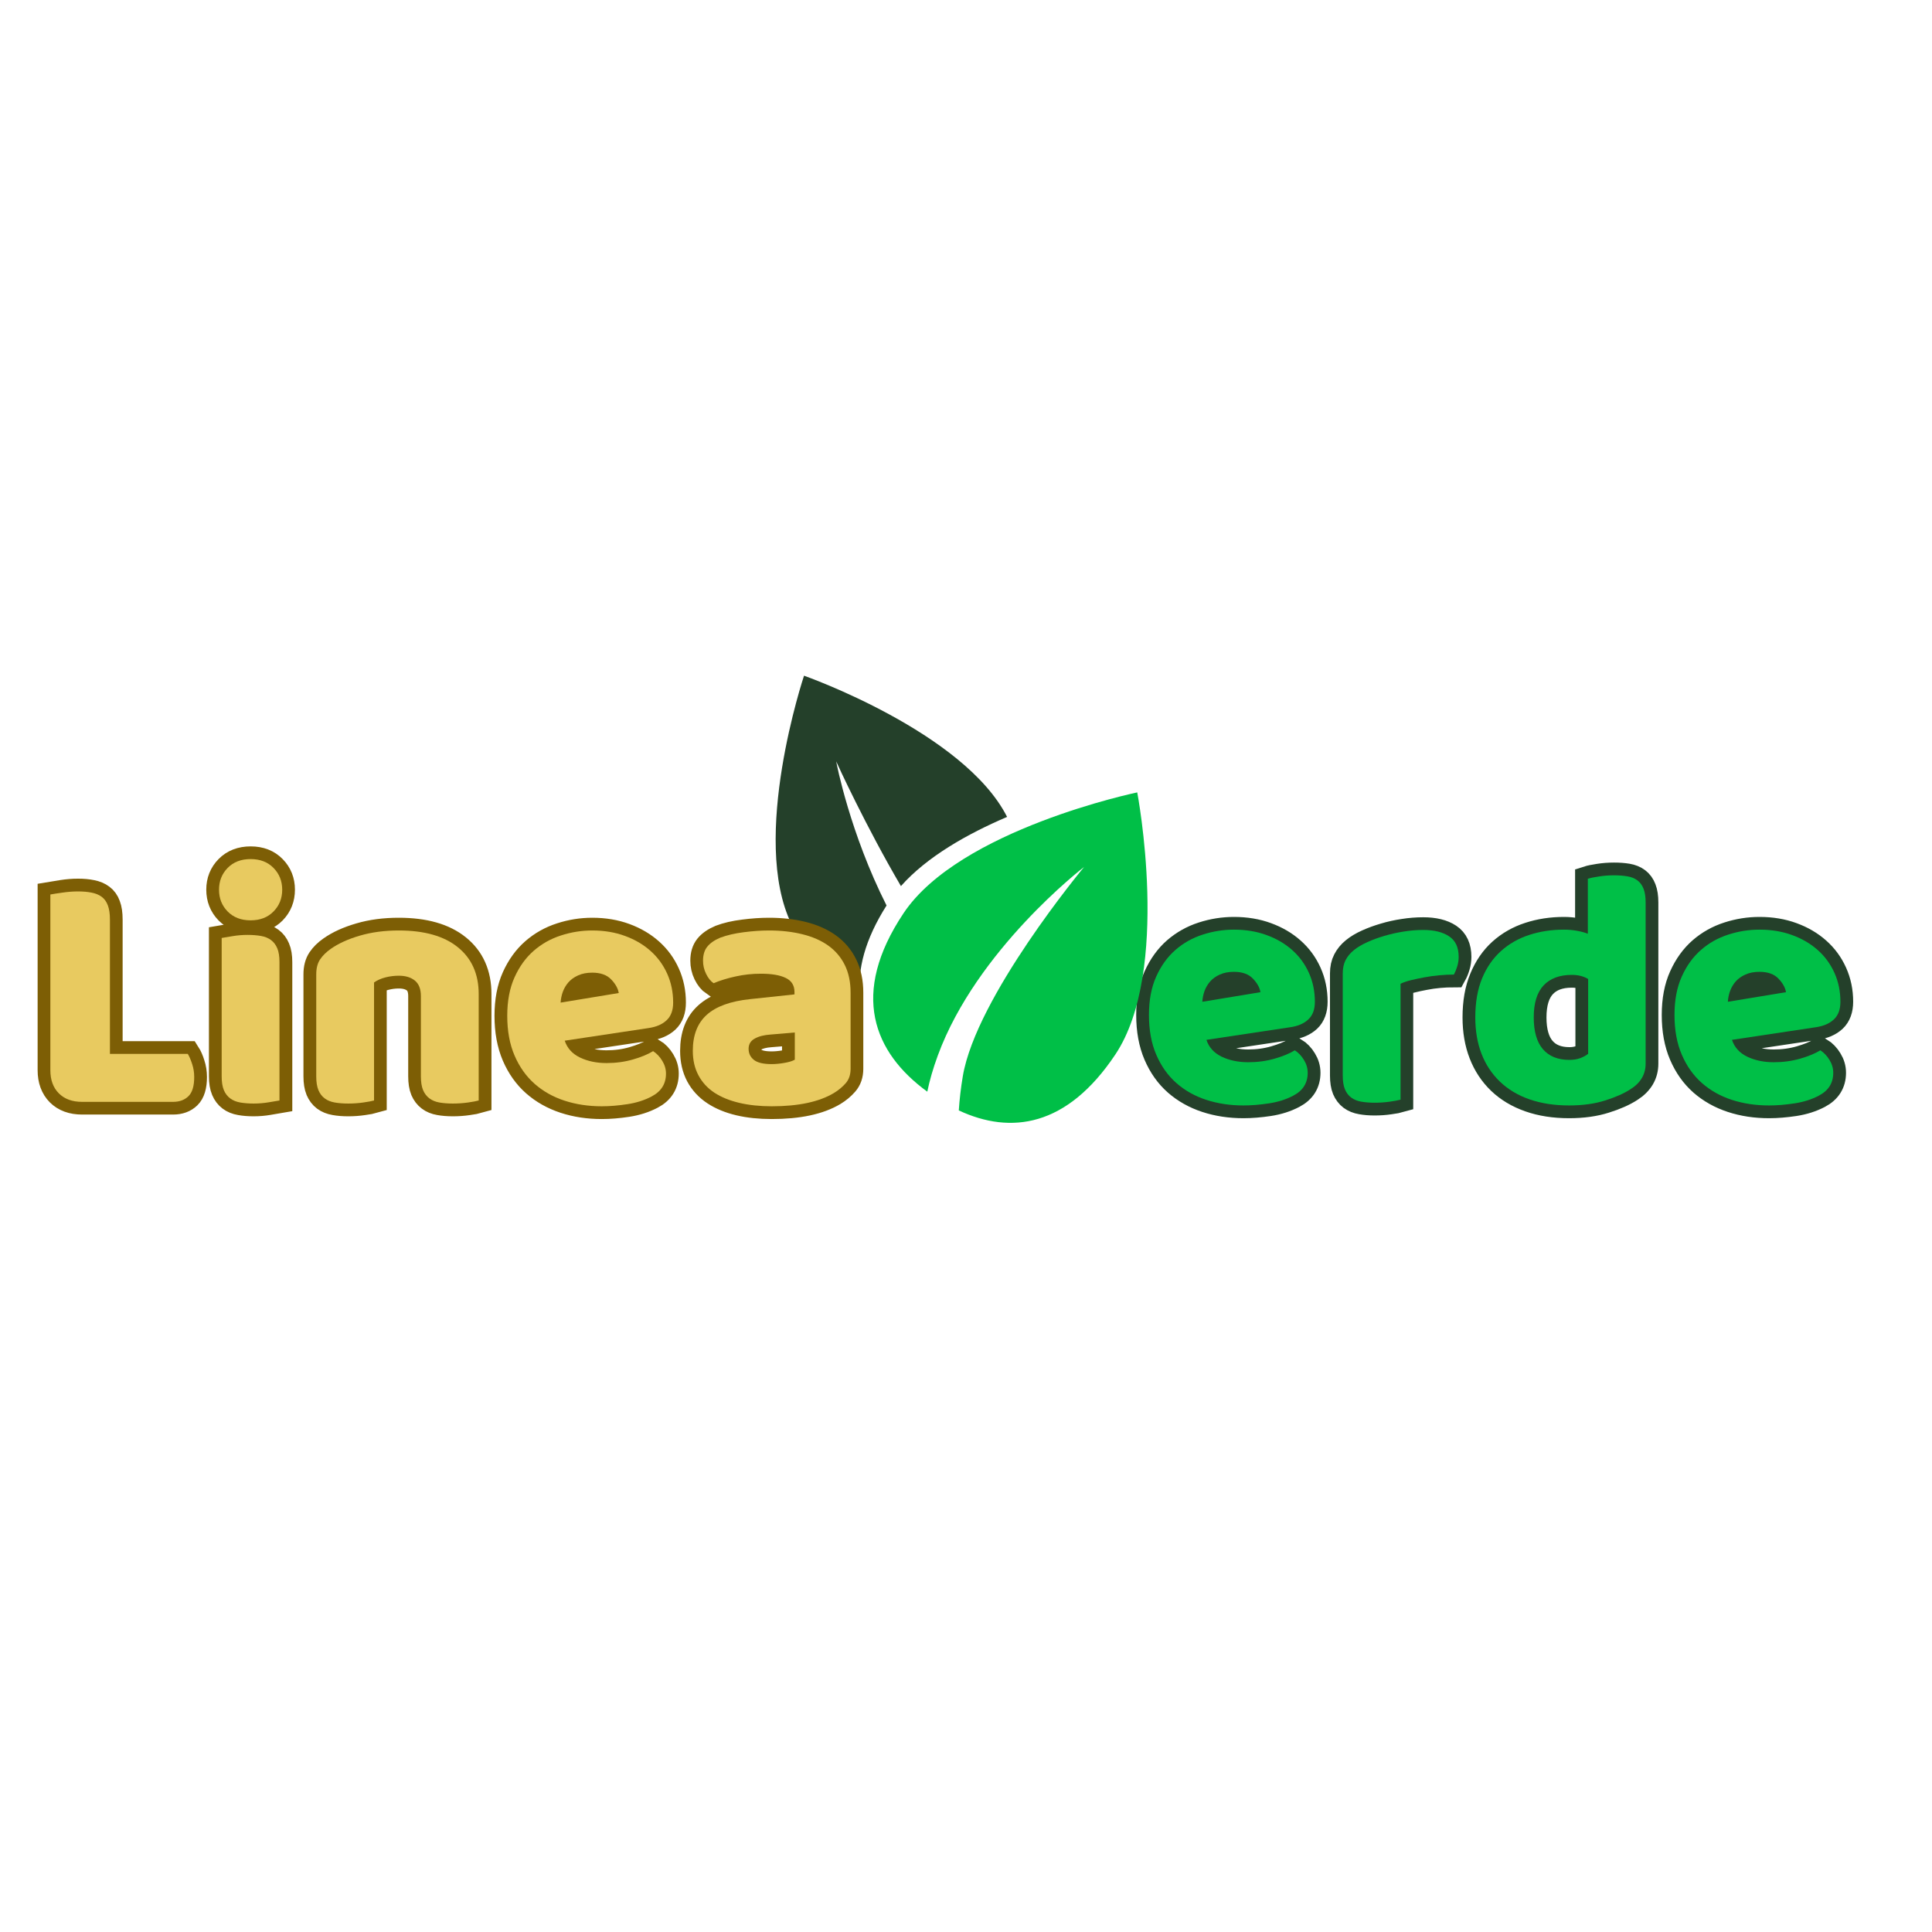
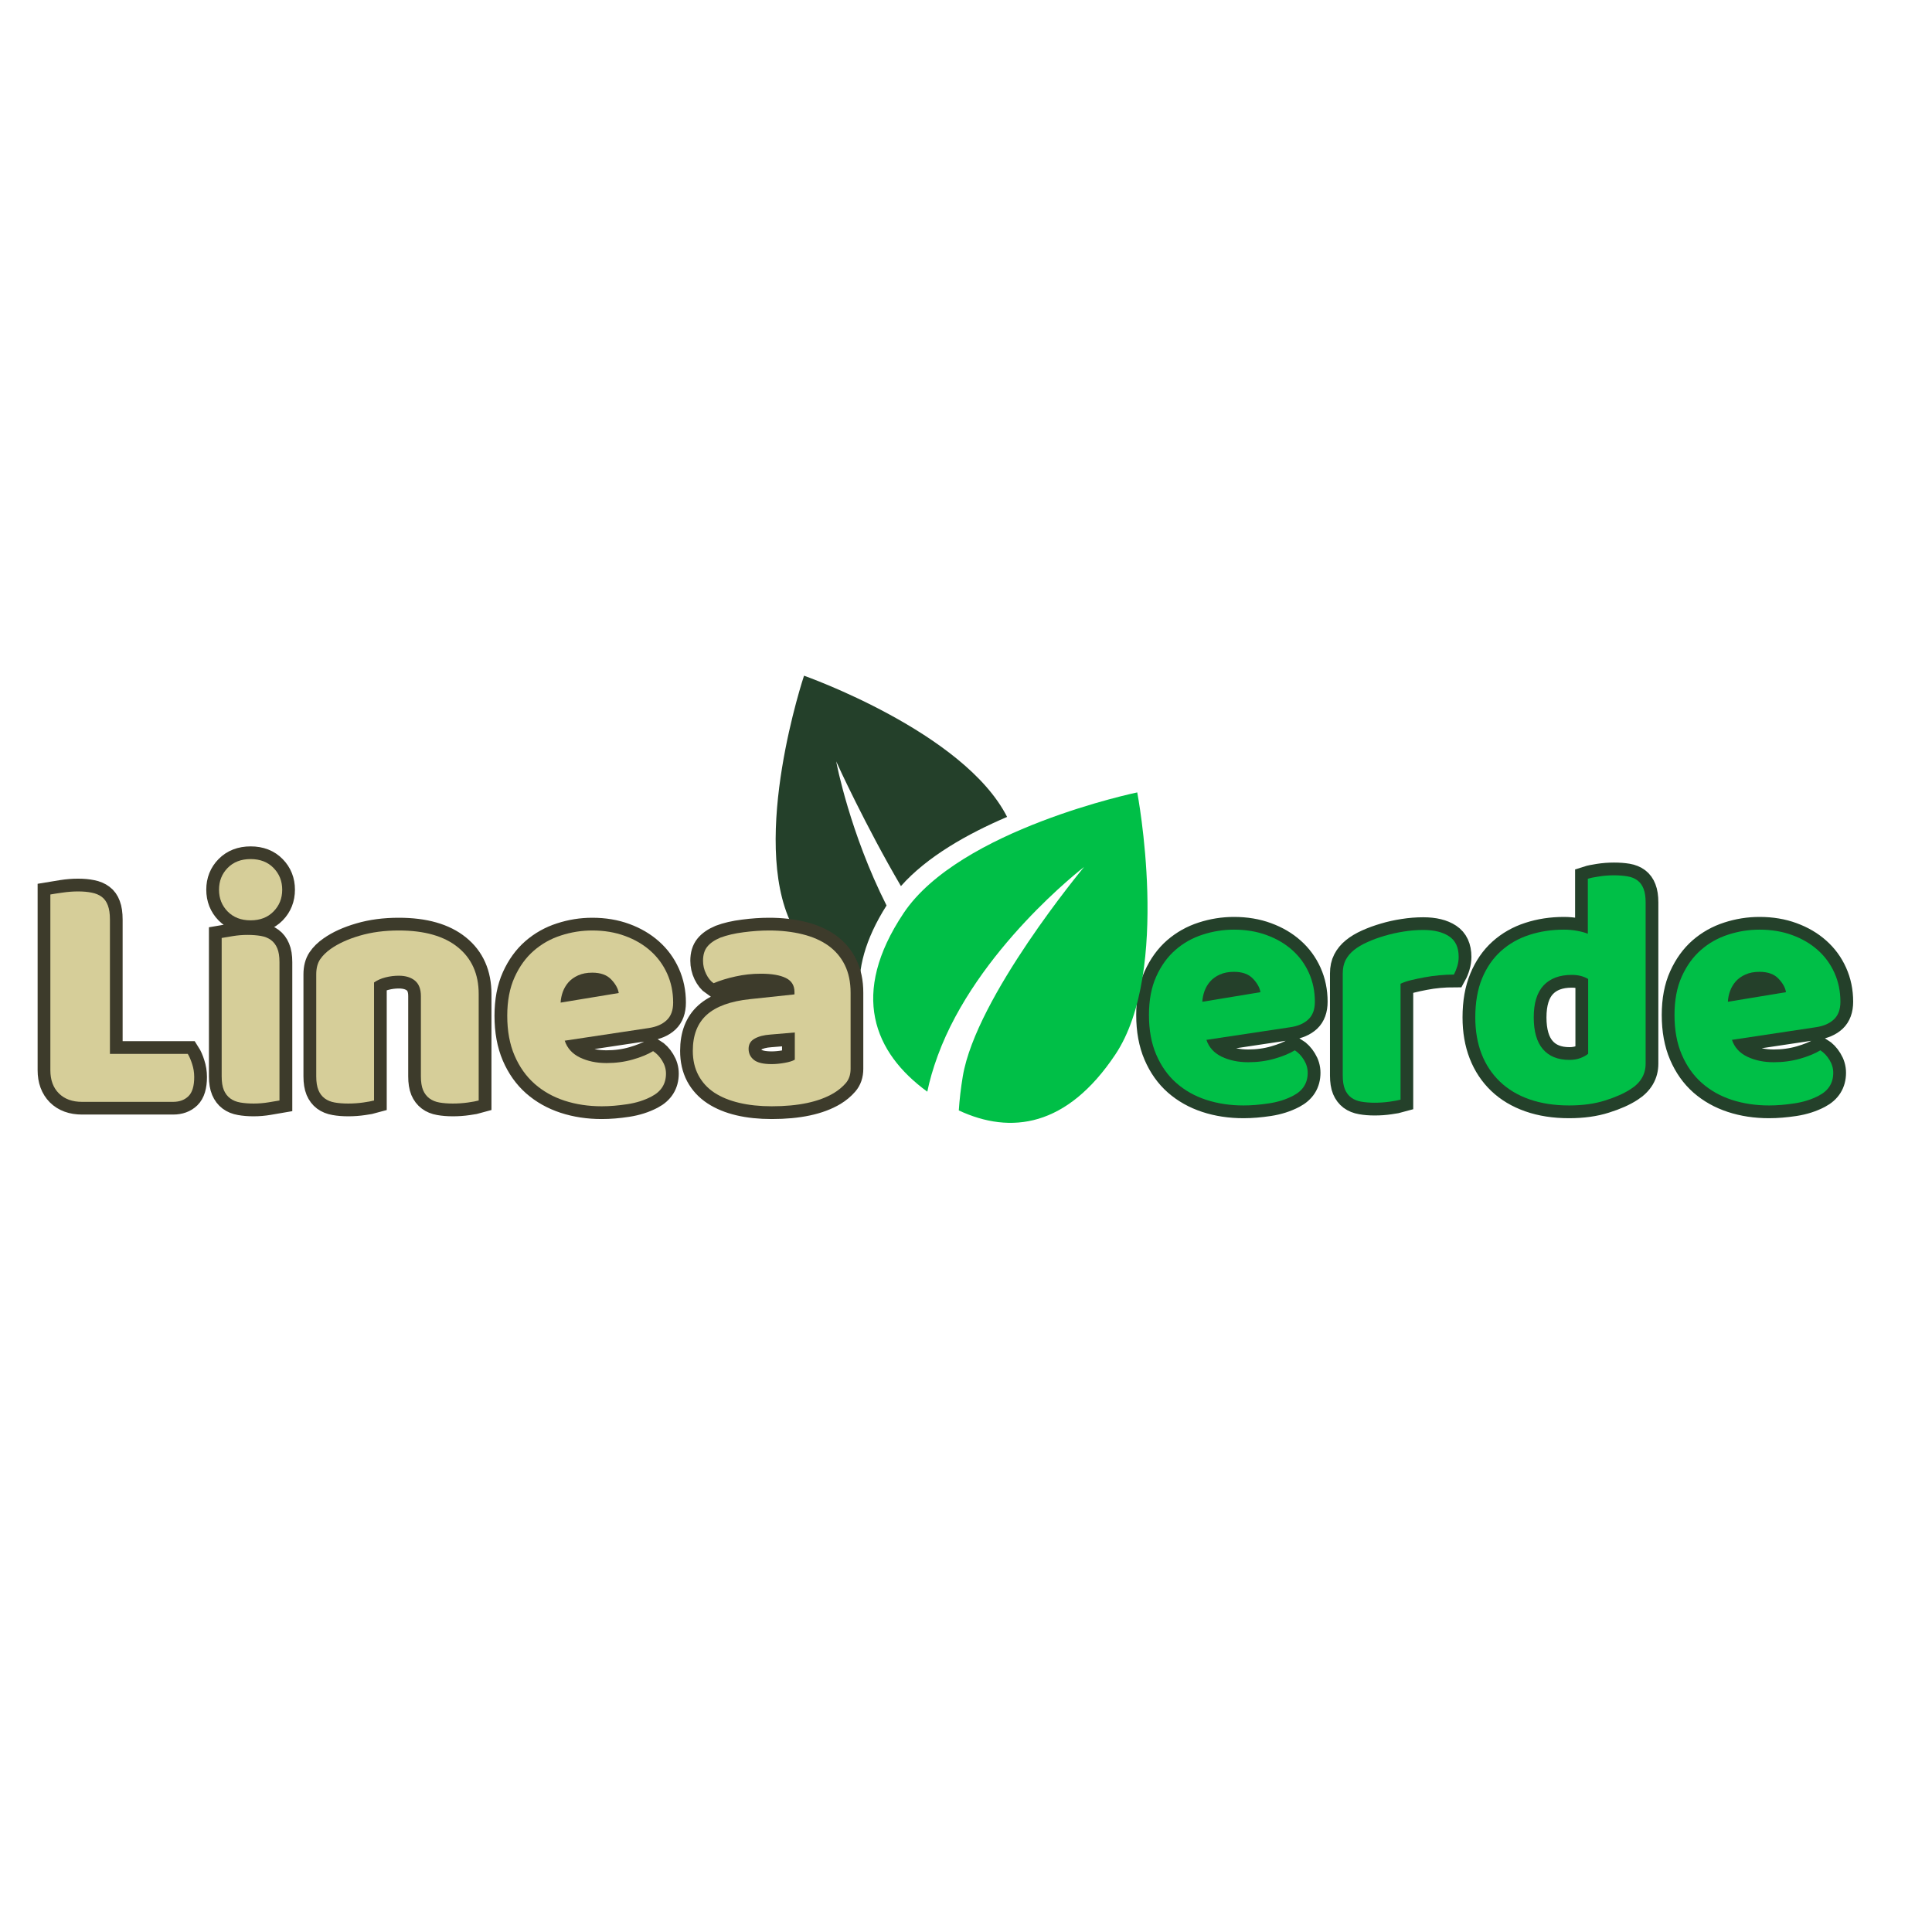
<svg xmlns="http://www.w3.org/2000/svg" width="500" zoomAndPan="magnify" viewBox="0 0 375 375" height="500" preserveAspectRatio="xMidYMid meet" version="1.0">
  <defs>
    <g />
-     <clipPath id="1310d2cac7">
+     <clipPath id="33ef4ade08">
      <path d="M 169 153 L 223 153 L 223 218 L 169 218 Z M 169 153 " clip-rule="nonzero" />
    </clipPath>
-     <clipPath id="ed990f4f89">
+     <clipPath id="1f21ad7246">
      <path d="M 146.711 130.762 L 229.148 133.914 L 225.797 221.602 L 143.359 218.449 Z M 146.711 130.762 " clip-rule="nonzero" />
    </clipPath>
-     <clipPath id="f8a82be254">
+     <clipPath id="3ab46bc666">
      <path d="M 146.711 130.762 L 229.148 133.914 L 225.797 221.602 L 143.359 218.449 Z M 146.711 130.762 " clip-rule="nonzero" />
    </clipPath>
-     <clipPath id="ba211ef66e">
+     <clipPath id="03fd27ab38">
      <path d="M 150 131 L 196 131 L 196 194 L 150 194 Z M 150 131 " clip-rule="nonzero" />
    </clipPath>
-     <clipPath id="d02a457dd9">
+     <clipPath id="0b5076c610">
      <path d="M 146.711 130.762 L 229.148 133.914 L 225.797 221.602 L 143.359 218.449 Z M 146.711 130.762 " clip-rule="nonzero" />
    </clipPath>
-     <clipPath id="30a396c20f">
+     <clipPath id="dccc2a836c">
      <path d="M 146.711 130.762 L 229.148 133.914 L 225.797 221.602 L 143.359 218.449 Z M 146.711 130.762 " clip-rule="nonzero" />
    </clipPath>
  </defs>
  <path stroke-linecap="butt" transform="matrix(1.237278, 0, 0, 1.237278, 215.4743, 149.1673)" fill="none" stroke-linejoin="miter" d="M 20.921 52.86 C 18.821 52.86 16.87 52.564 15.074 51.973 C 13.278 51.383 11.712 50.502 10.376 49.331 C 9.047 48.159 8.002 46.685 7.238 44.904 C 6.474 43.124 6.092 41.046 6.092 38.669 C 6.092 36.323 6.474 34.309 7.238 32.626 C 8.002 30.934 9.003 29.545 10.244 28.459 C 11.494 27.376 12.918 26.577 14.515 26.063 C 16.113 25.545 17.748 25.283 19.424 25.283 C 21.306 25.283 23.02 25.57 24.567 26.142 C 26.111 26.707 27.444 27.487 28.564 28.487 C 29.682 29.476 30.557 30.666 31.182 32.055 C 31.807 33.441 32.119 34.953 32.119 36.585 C 32.119 37.801 31.778 38.729 31.103 39.37 C 30.424 40.005 29.483 40.409 28.277 40.582 L 15.102 42.562 C 15.491 43.733 16.289 44.614 17.495 45.204 C 18.711 45.785 20.1 46.076 21.663 46.076 C 23.121 46.076 24.498 45.889 25.789 45.517 C 27.093 45.144 28.151 44.709 28.968 44.213 C 29.54 44.57 30.023 45.069 30.411 45.713 C 30.803 46.344 30.999 47.017 30.999 47.73 C 30.999 49.334 30.253 50.527 28.76 51.31 C 27.62 51.91 26.342 52.317 24.918 52.535 C 23.494 52.75 22.162 52.86 20.921 52.86 Z M 19.424 31.897 C 18.572 31.897 17.836 32.039 17.211 32.326 C 16.586 32.604 16.078 32.97 15.686 33.422 C 15.295 33.864 15.001 34.363 14.802 34.918 C 14.61 35.465 14.496 36.02 14.461 36.585 L 23.576 35.102 C 23.472 34.388 23.084 33.678 22.405 32.964 C 21.735 32.254 20.744 31.897 19.424 31.897 Z M 45.55 51.948 C 45.193 52.052 44.634 52.156 43.87 52.261 C 43.106 52.374 42.317 52.431 41.499 52.431 C 40.719 52.431 40.015 52.374 39.39 52.261 C 38.775 52.156 38.25 51.945 37.815 51.623 C 37.392 51.301 37.06 50.868 36.827 50.319 C 36.599 49.766 36.489 49.043 36.489 48.159 L 36.489 32.156 C 36.489 31.341 36.64 30.644 36.943 30.063 C 37.246 29.472 37.682 28.945 38.244 28.487 C 38.819 28.017 39.523 27.597 40.356 27.224 C 41.187 26.849 42.083 26.524 43.037 26.246 C 44 25.958 44.997 25.737 46.033 25.583 C 47.065 25.419 48.098 25.337 49.13 25.337 C 50.832 25.337 52.183 25.665 53.181 26.325 C 54.178 26.985 54.677 28.061 54.677 29.554 C 54.677 30.047 54.604 30.539 54.456 31.026 C 54.317 31.502 54.137 31.935 53.922 32.326 C 53.174 32.326 52.41 32.361 51.63 32.431 C 50.847 32.5 50.087 32.607 49.338 32.756 C 48.593 32.895 47.889 33.046 47.229 33.214 C 46.579 33.368 46.017 33.551 45.55 33.76 Z M 57.285 39.045 C 57.285 36.693 57.642 34.656 58.355 32.939 C 59.065 31.212 60.05 29.779 61.31 28.642 C 62.576 27.505 64.051 26.663 65.736 26.116 C 67.429 25.561 69.25 25.283 71.205 25.283 C 71.915 25.283 72.609 25.349 73.288 25.479 C 73.964 25.599 74.516 25.747 74.943 25.921 L 74.943 17.289 C 75.296 17.175 75.864 17.059 76.647 16.939 C 77.427 16.815 78.226 16.755 79.044 16.755 C 79.824 16.755 80.528 16.806 81.153 16.91 C 81.778 17.014 82.302 17.229 82.728 17.548 C 83.151 17.87 83.47 18.309 83.678 18.864 C 83.893 19.411 84.004 20.127 84.004 21.011 L 84.004 46.297 C 84.004 47.964 83.221 49.296 81.661 50.294 C 80.625 50.972 79.29 51.566 77.648 52.077 C 76.016 52.598 74.134 52.86 71.997 52.86 C 69.689 52.86 67.618 52.538 65.787 51.894 C 63.956 51.253 62.412 50.328 61.152 49.122 C 59.896 47.916 58.936 46.467 58.276 44.775 C 57.616 43.083 57.285 41.173 57.285 39.045 Z M 72.43 32.38 C 70.51 32.38 69.036 32.929 68 34.031 C 66.968 35.136 66.453 36.806 66.453 39.045 C 66.453 41.248 66.933 42.912 67.896 44.033 C 68.862 45.151 70.251 45.713 72.063 45.713 C 72.698 45.713 73.269 45.615 73.781 45.425 C 74.302 45.226 74.706 44.999 74.993 44.747 L 74.993 33.018 C 74.283 32.592 73.427 32.38 72.43 32.38 Z M 103.366 52.86 C 101.267 52.86 99.316 52.564 97.519 51.973 C 95.723 51.383 94.157 50.502 92.818 49.331 C 91.492 48.159 90.447 46.685 89.683 44.904 C 88.919 43.124 88.537 41.046 88.537 38.669 C 88.537 36.323 88.919 34.309 89.683 32.626 C 90.447 30.934 91.448 29.545 92.689 28.459 C 93.939 27.376 95.363 26.577 96.96 26.063 C 98.558 25.545 100.193 25.283 101.87 25.283 C 103.751 25.283 105.466 25.57 107.013 26.142 C 108.557 26.707 109.889 27.487 111.01 28.487 C 112.127 29.476 113.002 30.666 113.627 32.055 C 114.252 33.441 114.565 34.953 114.565 36.585 C 114.565 37.801 114.224 38.729 113.548 39.37 C 112.869 40.005 111.928 40.409 110.722 40.582 L 97.545 42.562 C 97.936 43.733 98.735 44.614 99.941 45.204 C 101.156 45.785 102.545 46.076 104.108 46.076 C 105.567 46.076 106.943 45.889 108.235 45.517 C 109.538 45.144 110.596 44.709 111.414 44.213 C 111.985 44.57 112.468 45.069 112.857 45.713 C 113.248 46.344 113.444 47.017 113.444 47.73 C 113.444 49.334 112.696 50.527 111.205 51.31 C 110.066 51.91 108.787 52.317 107.363 52.535 C 105.939 52.75 104.607 52.86 103.366 52.86 Z M 101.87 31.897 C 101.017 31.897 100.282 32.039 99.657 32.326 C 99.032 32.604 98.523 32.97 98.132 33.422 C 97.74 33.864 97.447 34.363 97.248 34.918 C 97.055 35.465 96.941 36.02 96.907 36.585 L 106.021 35.102 C 105.917 34.388 105.529 33.678 104.85 32.964 C 104.181 32.254 103.189 31.897 101.87 31.897 Z M 101.87 31.897 " stroke="#24402a" stroke-width="4" stroke-opacity="1" stroke-miterlimit="4" />
  <g fill="#00bf47" fill-opacity="1">
    <g transform="translate(220.9648, 213.5058)">
      <g>
        <path d="M 20.391 1.062 C 17.797 1.062 15.383 0.695 13.156 -0.031 C 10.938 -0.758 9.004 -1.848 7.359 -3.297 C 5.711 -4.754 4.414 -6.582 3.469 -8.781 C 2.52 -10.977 2.047 -13.551 2.047 -16.5 C 2.047 -19.395 2.52 -21.891 3.469 -23.984 C 4.414 -26.078 5.656 -27.789 7.188 -29.125 C 8.727 -30.469 10.488 -31.457 12.469 -32.094 C 14.445 -32.738 16.473 -33.062 18.547 -33.062 C 20.867 -33.062 22.988 -32.707 24.906 -32 C 26.82 -31.301 28.473 -30.332 29.859 -29.094 C 31.242 -27.863 32.32 -26.391 33.094 -24.672 C 33.863 -22.961 34.25 -21.094 34.25 -19.062 C 34.25 -17.57 33.828 -16.43 32.984 -15.641 C 32.148 -14.848 30.988 -14.344 29.5 -14.125 L 13.203 -11.672 C 13.68 -10.223 14.664 -9.133 16.156 -8.406 C 17.656 -7.688 19.375 -7.328 21.312 -7.328 C 23.113 -7.328 24.816 -7.555 26.422 -8.016 C 28.023 -8.473 29.336 -9.016 30.359 -9.641 C 31.055 -9.191 31.645 -8.57 32.125 -7.781 C 32.613 -6.988 32.859 -6.156 32.859 -5.281 C 32.859 -3.301 31.938 -1.828 30.094 -0.859 C 28.688 -0.109 27.102 0.395 25.344 0.656 C 23.582 0.926 21.93 1.062 20.391 1.062 Z M 18.547 -24.875 C 17.484 -24.875 16.566 -24.695 15.797 -24.344 C 15.035 -24 14.41 -23.551 13.922 -23 C 13.441 -22.445 13.078 -21.828 12.828 -21.141 C 12.586 -20.461 12.445 -19.77 12.406 -19.062 L 23.688 -20.922 C 23.551 -21.797 23.066 -22.672 22.234 -23.547 C 21.398 -24.43 20.172 -24.875 18.547 -24.875 Z M 18.547 -24.875 " />
      </g>
    </g>
  </g>
  <g fill="#00bf47" fill-opacity="1">
    <g transform="translate(257.1887, 213.5058)">
      <g>
        <path d="M 14.656 -0.062 C 14.207 0.062 13.508 0.191 12.562 0.328 C 11.625 0.461 10.648 0.531 9.641 0.531 C 8.672 0.531 7.801 0.461 7.031 0.328 C 6.258 0.191 5.609 -0.07 5.078 -0.469 C 4.547 -0.863 4.141 -1.398 3.859 -2.078 C 3.578 -2.754 3.438 -3.645 3.438 -4.75 L 3.438 -24.547 C 3.438 -25.555 3.617 -26.422 3.984 -27.141 C 4.359 -27.867 4.898 -28.52 5.609 -29.094 C 6.316 -29.664 7.188 -30.18 8.219 -30.641 C 9.25 -31.109 10.359 -31.516 11.547 -31.859 C 12.734 -32.211 13.961 -32.488 15.234 -32.688 C 16.516 -32.895 17.789 -33 19.062 -33 C 21.176 -33 22.848 -32.586 24.078 -31.766 C 25.316 -30.953 25.938 -29.625 25.938 -27.781 C 25.938 -27.164 25.848 -26.562 25.672 -25.969 C 25.492 -25.375 25.273 -24.832 25.016 -24.344 C 24.086 -24.344 23.141 -24.297 22.172 -24.203 C 21.203 -24.117 20.254 -23.988 19.328 -23.812 C 18.41 -23.645 17.539 -23.461 16.719 -23.266 C 15.906 -23.066 15.219 -22.832 14.656 -22.562 Z M 14.656 -0.062 " />
      </g>
    </g>
  </g>
  <g fill="#00bf47" fill-opacity="1">
    <g transform="translate(284.3071, 213.5058)">
      <g>
        <path d="M 2.047 -16.031 C 2.047 -18.938 2.484 -21.457 3.359 -23.594 C 4.242 -25.727 5.469 -27.5 7.031 -28.906 C 8.594 -30.312 10.414 -31.352 12.5 -32.031 C 14.594 -32.719 16.848 -33.062 19.266 -33.062 C 20.148 -33.062 21.008 -32.984 21.844 -32.828 C 22.676 -32.672 23.359 -32.484 23.891 -32.266 L 23.891 -42.953 C 24.328 -43.086 25.031 -43.227 26 -43.375 C 26.969 -43.531 27.957 -43.609 28.969 -43.609 C 29.938 -43.609 30.805 -43.539 31.578 -43.406 C 32.348 -43.281 32.992 -43.02 33.516 -42.625 C 34.047 -42.227 34.441 -41.688 34.703 -41 C 34.973 -40.32 35.109 -39.438 35.109 -38.344 L 35.109 -7.062 C 35.109 -4.988 34.141 -3.336 32.203 -2.109 C 30.922 -1.273 29.27 -0.539 27.25 0.094 C 25.227 0.738 22.895 1.062 20.25 1.062 C 17.395 1.062 14.832 0.664 12.562 -0.125 C 10.301 -0.914 8.391 -2.062 6.828 -3.562 C 5.266 -5.062 4.078 -6.852 3.266 -8.938 C 2.453 -11.031 2.047 -13.395 2.047 -16.031 Z M 20.781 -24.281 C 18.406 -24.281 16.578 -23.598 15.297 -22.234 C 14.023 -20.867 13.391 -18.801 13.391 -16.031 C 13.391 -13.301 13.984 -11.242 15.172 -9.859 C 16.359 -8.473 18.078 -7.781 20.328 -7.781 C 21.117 -7.781 21.832 -7.898 22.469 -8.141 C 23.102 -8.391 23.598 -8.664 23.953 -8.969 L 23.953 -23.484 C 23.066 -24.016 22.008 -24.281 20.781 -24.281 Z M 20.781 -24.281 " />
      </g>
    </g>
  </g>
  <g fill="#00bf47" fill-opacity="1">
    <g transform="translate(322.9724, 213.5058)">
      <g>
        <path d="M 20.391 1.062 C 17.797 1.062 15.383 0.695 13.156 -0.031 C 10.938 -0.758 9.004 -1.848 7.359 -3.297 C 5.711 -4.754 4.414 -6.582 3.469 -8.781 C 2.52 -10.977 2.047 -13.551 2.047 -16.5 C 2.047 -19.395 2.52 -21.891 3.469 -23.984 C 4.414 -26.078 5.656 -27.789 7.188 -29.125 C 8.727 -30.469 10.488 -31.457 12.469 -32.094 C 14.445 -32.738 16.473 -33.062 18.547 -33.062 C 20.867 -33.062 22.988 -32.707 24.906 -32 C 26.82 -31.301 28.473 -30.332 29.859 -29.094 C 31.242 -27.863 32.32 -26.391 33.094 -24.672 C 33.863 -22.961 34.25 -21.094 34.25 -19.062 C 34.25 -17.57 33.828 -16.43 32.984 -15.641 C 32.148 -14.848 30.988 -14.344 29.5 -14.125 L 13.203 -11.672 C 13.68 -10.223 14.664 -9.133 16.156 -8.406 C 17.656 -7.688 19.375 -7.328 21.312 -7.328 C 23.113 -7.328 24.816 -7.555 26.422 -8.016 C 28.023 -8.473 29.336 -9.016 30.359 -9.641 C 31.055 -9.191 31.645 -8.57 32.125 -7.781 C 32.613 -6.988 32.859 -6.156 32.859 -5.281 C 32.859 -3.301 31.938 -1.828 30.094 -0.859 C 28.688 -0.109 27.102 0.395 25.344 0.656 C 23.582 0.926 21.93 1.062 20.391 1.062 Z M 18.547 -24.875 C 17.484 -24.875 16.566 -24.695 15.797 -24.344 C 15.035 -24 14.41 -23.551 13.922 -23 C 13.441 -22.445 13.078 -21.828 12.828 -21.141 C 12.586 -20.461 12.445 -19.77 12.406 -19.062 L 23.688 -20.922 C 23.551 -21.797 23.066 -22.672 22.234 -23.547 C 21.398 -24.43 20.172 -24.875 18.547 -24.875 Z M 18.547 -24.875 " />
      </g>
    </g>
  </g>
-   <g clip-path="url(#1310d2cac7)">
-     <g clip-path="url(#ed990f4f89)">
-       <g clip-path="url(#f8a82be254)">
+   <g clip-path="url(#33ef4ade08)">
+     <g clip-path="url(#1f21ad7246)">
+       <g clip-path="url(#3ab46bc666)">
        <path fill="#00bf47" d="M 216.48 204.688 C 207.098 218.75 196.203 220.25 186.102 215.535 C 186.238 213.461 186.488 211.227 186.883 208.879 C 189.48 193.488 210.176 168.574 210.422 168.277 C 210.176 168.469 189.574 184.336 182.035 204.855 C 181.078 207.461 180.414 209.797 179.988 211.895 C 169.57 204.305 164.938 192.895 175.379 177.254 C 186.258 160.953 220.738 153.805 220.738 153.805 C 220.738 153.805 227.363 188.387 216.48 204.688 Z M 216.48 204.688 " fill-opacity="1" fill-rule="nonzero" />
      </g>
    </g>
  </g>
-   <g clip-path="url(#ba211ef66e)">
-     <g clip-path="url(#d02a457dd9)">
-       <g clip-path="url(#30a396c20f)">
+   <g clip-path="url(#03fd27ab38)">
+     <g clip-path="url(#0b5076c610)">
+       <g clip-path="url(#dccc2a836c)">
        <path fill="#24402a" d="M 195.477 158.562 C 187.816 161.836 179.922 166.277 174.871 171.992 C 168.098 160.449 162.438 148.145 162.309 147.785 C 162.355 148.16 164.984 161.707 172.078 175.754 C 167.879 182.371 166.402 188.211 166.922 193.312 C 161.941 191.371 157.367 187.012 153.637 179.387 C 145.492 162.734 156.062 131.152 156.062 131.152 C 156.062 131.152 187.113 142.074 195.477 158.562 Z M 195.477 158.562 " fill-opacity="1" fill-rule="nonzero" />
      </g>
    </g>
  </g>
-   <path stroke-linecap="butt" transform="matrix(0.75, 0, 0, 0.75, -90.01413, 149.1673)" fill="none" stroke-linejoin="miter" d="M 141.243 86.256 C 138.722 86.256 136.722 85.527 135.248 84.069 C 133.79 82.589 133.055 80.595 133.055 78.074 L 133.055 32.6 C 133.701 32.485 134.727 32.329 136.128 32.131 C 137.545 31.912 138.899 31.808 140.191 31.808 C 141.534 31.808 142.722 31.912 143.753 32.131 C 144.784 32.329 145.649 32.694 146.352 33.225 C 147.055 33.74 147.576 34.47 147.92 35.418 C 148.279 36.345 148.456 37.579 148.456 39.11 L 148.456 73.865 L 168.607 73.865 C 169.019 74.506 169.399 75.376 169.743 76.464 C 170.102 77.537 170.279 78.662 170.279 79.834 C 170.279 82.183 169.779 83.845 168.779 84.819 C 167.79 85.777 166.472 86.256 164.826 86.256 Z M 176.701 31.355 C 176.701 29.136 177.446 27.267 178.936 25.751 C 180.441 24.22 182.425 23.454 184.889 23.454 C 187.352 23.454 189.326 24.22 190.816 25.751 C 192.305 27.267 193.05 29.136 193.05 31.355 C 193.05 33.589 192.305 35.475 190.816 37.006 C 189.326 38.522 187.352 39.282 184.889 39.282 C 182.425 39.282 180.441 38.522 178.936 37.006 C 177.446 35.475 176.701 33.589 176.701 31.355 Z M 192.363 85.912 C 191.717 86.027 190.764 86.188 189.503 86.386 C 188.243 86.6 186.962 86.709 185.659 86.709 C 184.373 86.709 183.212 86.615 182.18 86.428 C 181.165 86.256 180.305 85.907 179.602 85.376 C 178.899 84.85 178.357 84.131 177.972 83.23 C 177.581 82.313 177.389 81.126 177.389 79.662 L 177.389 43.855 C 178.034 43.74 178.988 43.584 180.248 43.386 C 181.524 43.168 182.805 43.063 184.092 43.063 C 185.383 43.063 186.534 43.157 187.55 43.339 C 188.581 43.511 189.446 43.865 190.149 44.397 C 190.852 44.907 191.394 45.626 191.779 46.543 C 192.17 47.444 192.363 48.631 192.363 50.11 Z M 228.962 58.892 C 228.962 57.074 228.446 55.74 227.415 54.897 C 226.383 54.053 224.988 53.631 223.227 53.631 C 222.05 53.631 220.894 53.782 219.748 54.079 C 218.618 54.365 217.633 54.803 216.805 55.392 L 216.805 85.912 C 216.217 86.084 215.295 86.256 214.034 86.428 C 212.774 86.615 211.472 86.709 210.123 86.709 C 208.837 86.709 207.675 86.615 206.644 86.428 C 205.628 86.256 204.758 85.907 204.045 85.376 C 203.342 84.85 202.8 84.131 202.415 83.23 C 202.04 82.313 201.852 81.126 201.852 79.662 L 201.852 53.267 C 201.852 51.688 202.191 50.402 202.863 49.397 C 203.534 48.397 204.462 47.485 205.633 46.673 C 207.623 45.267 210.133 44.131 213.154 43.256 C 216.175 42.365 219.529 41.923 223.227 41.923 C 229.857 41.923 234.962 43.376 238.54 46.282 C 242.123 49.178 243.909 53.209 243.909 58.376 L 243.909 85.912 C 243.326 86.084 242.399 86.256 241.139 86.428 C 239.878 86.615 238.576 86.709 237.232 86.709 C 235.93 86.709 234.758 86.615 233.727 86.428 C 232.712 86.256 231.852 85.907 231.154 85.376 C 230.451 84.85 229.904 84.131 229.519 83.23 C 229.149 82.313 228.962 81.126 228.962 79.662 Z M 275.758 87.418 C 272.295 87.418 269.076 86.933 266.113 85.959 C 263.149 84.985 260.566 83.532 258.357 81.595 C 256.17 79.662 254.441 77.23 253.18 74.293 C 251.925 71.36 251.295 67.928 251.295 64.006 C 251.295 60.136 251.925 56.819 253.18 54.037 C 254.441 51.246 256.097 48.954 258.144 47.168 C 260.206 45.376 262.555 44.058 265.191 43.214 C 267.826 42.355 270.524 41.923 273.29 41.923 C 276.394 41.923 279.222 42.397 281.774 43.339 C 284.321 44.272 286.519 45.563 288.368 47.209 C 290.212 48.839 291.654 50.803 292.686 53.095 C 293.717 55.386 294.232 57.876 294.232 60.569 C 294.232 62.574 293.67 64.105 292.555 65.162 C 291.436 66.209 289.883 66.876 287.894 67.162 L 266.154 70.428 C 266.8 72.36 268.118 73.813 270.107 74.787 C 272.113 75.746 274.404 76.225 276.982 76.225 C 279.389 76.225 281.659 75.918 283.79 75.303 C 285.941 74.688 287.686 73.97 289.034 73.157 C 289.977 73.74 290.774 74.563 291.415 75.626 C 292.061 76.673 292.383 77.782 292.383 78.954 C 292.383 81.605 291.149 83.574 288.691 84.86 C 286.811 85.85 284.701 86.522 282.352 86.881 C 280.003 87.24 277.805 87.418 275.758 87.418 Z M 273.29 52.834 C 271.883 52.834 270.665 53.074 269.639 53.543 C 268.607 54.001 267.769 54.605 267.123 55.35 C 266.477 56.079 265.993 56.902 265.665 57.819 C 265.347 58.72 265.159 59.636 265.102 60.569 L 280.139 58.121 C 279.967 56.944 279.321 55.772 278.206 54.595 C 277.102 53.423 275.467 52.834 273.29 52.834 Z M 319.738 76.506 C 320.738 76.506 321.842 76.407 323.045 76.204 C 324.248 75.99 325.133 75.704 325.706 75.345 L 325.706 68.324 L 319.394 68.839 C 317.743 68.954 316.394 69.303 315.331 69.892 C 314.274 70.48 313.743 71.36 313.743 72.532 C 313.743 73.704 314.196 74.668 315.097 75.412 C 316.014 76.142 317.561 76.506 319.738 76.506 Z M 319.024 41.923 C 322.191 41.923 325.076 42.246 327.68 42.892 C 330.305 43.537 332.54 44.517 334.383 45.834 C 336.232 47.152 337.649 48.824 338.639 50.86 C 339.639 52.881 340.139 55.261 340.139 58.011 L 340.139 77.73 C 340.139 79.246 339.712 80.496 338.852 81.47 C 338.008 82.444 337.003 83.277 335.847 83.98 C 332.024 86.272 326.654 87.418 319.738 87.418 C 316.628 87.418 313.826 87.126 311.337 86.537 C 308.847 85.949 306.706 85.069 304.915 83.897 C 303.123 82.72 301.743 81.225 300.769 79.407 C 299.811 77.589 299.331 75.475 299.331 73.069 C 299.331 69.017 300.534 65.907 302.941 63.746 C 305.342 61.569 309.066 60.22 314.107 59.688 L 325.623 58.464 L 325.623 57.839 C 325.623 56.136 324.868 54.918 323.368 54.188 C 321.878 53.459 319.727 53.095 316.92 53.095 C 314.686 53.095 312.514 53.329 310.394 53.803 C 308.284 54.277 306.389 54.86 304.701 55.563 C 303.925 55.032 303.274 54.225 302.743 53.136 C 302.227 52.048 301.972 50.918 301.972 49.74 C 301.972 48.225 302.337 47.017 303.066 46.11 C 303.8 45.194 304.92 44.418 306.441 43.772 C 308.144 43.126 310.154 42.662 312.477 42.376 C 314.795 42.074 316.977 41.923 319.024 41.923 Z M 319.024 41.923 " stroke="#7d5e05" stroke-width="6.599" stroke-opacity="1" stroke-miterlimit="4" />
-   <g fill="#e8ca60" fill-opacity="1">
+   <path stroke-linecap="butt" transform="matrix(0.75, 0, 0, 0.75, -90.01413, 149.1673)" fill="none" stroke-linejoin="miter" d="M 141.243 86.256 C 138.722 86.256 136.722 85.527 135.248 84.069 C 133.79 82.589 133.055 80.595 133.055 78.074 L 133.055 32.6 C 133.701 32.485 134.727 32.329 136.128 32.131 C 137.545 31.912 138.899 31.808 140.191 31.808 C 141.534 31.808 142.722 31.912 143.753 32.131 C 144.784 32.329 145.649 32.694 146.352 33.225 C 147.055 33.74 147.576 34.47 147.92 35.418 C 148.279 36.345 148.456 37.579 148.456 39.11 L 148.456 73.865 L 168.607 73.865 C 169.019 74.506 169.399 75.376 169.743 76.464 C 170.102 77.537 170.279 78.662 170.279 79.834 C 170.279 82.183 169.779 83.845 168.779 84.819 C 167.79 85.777 166.472 86.256 164.826 86.256 Z M 176.701 31.355 C 176.701 29.136 177.446 27.267 178.936 25.751 C 180.441 24.22 182.425 23.454 184.889 23.454 C 187.352 23.454 189.326 24.22 190.816 25.751 C 192.305 27.267 193.05 29.136 193.05 31.355 C 193.05 33.589 192.305 35.475 190.816 37.006 C 189.326 38.522 187.352 39.282 184.889 39.282 C 182.425 39.282 180.441 38.522 178.936 37.006 C 177.446 35.475 176.701 33.589 176.701 31.355 Z M 192.363 85.912 C 191.717 86.027 190.764 86.188 189.503 86.386 C 188.243 86.6 186.962 86.709 185.659 86.709 C 184.373 86.709 183.212 86.615 182.18 86.428 C 181.165 86.256 180.305 85.907 179.602 85.376 C 178.899 84.85 178.357 84.131 177.972 83.23 C 177.581 82.313 177.389 81.126 177.389 79.662 L 177.389 43.855 C 178.034 43.74 178.988 43.584 180.248 43.386 C 181.524 43.168 182.805 43.063 184.092 43.063 C 185.383 43.063 186.534 43.157 187.55 43.339 C 188.581 43.511 189.446 43.865 190.149 44.397 C 190.852 44.907 191.394 45.626 191.779 46.543 C 192.17 47.444 192.363 48.631 192.363 50.11 Z M 228.962 58.892 C 228.962 57.074 228.446 55.74 227.415 54.897 C 226.383 54.053 224.988 53.631 223.227 53.631 C 222.05 53.631 220.894 53.782 219.748 54.079 C 218.618 54.365 217.633 54.803 216.805 55.392 L 216.805 85.912 C 216.217 86.084 215.295 86.256 214.034 86.428 C 212.774 86.615 211.472 86.709 210.123 86.709 C 208.837 86.709 207.675 86.615 206.644 86.428 C 205.628 86.256 204.758 85.907 204.045 85.376 C 203.342 84.85 202.8 84.131 202.415 83.23 C 202.04 82.313 201.852 81.126 201.852 79.662 L 201.852 53.267 C 201.852 51.688 202.191 50.402 202.863 49.397 C 203.534 48.397 204.462 47.485 205.633 46.673 C 207.623 45.267 210.133 44.131 213.154 43.256 C 216.175 42.365 219.529 41.923 223.227 41.923 C 229.857 41.923 234.962 43.376 238.54 46.282 C 242.123 49.178 243.909 53.209 243.909 58.376 L 243.909 85.912 C 243.326 86.084 242.399 86.256 241.139 86.428 C 239.878 86.615 238.576 86.709 237.232 86.709 C 235.93 86.709 234.758 86.615 233.727 86.428 C 232.712 86.256 231.852 85.907 231.154 85.376 C 230.451 84.85 229.904 84.131 229.519 83.23 C 229.149 82.313 228.962 81.126 228.962 79.662 Z M 275.758 87.418 C 272.295 87.418 269.076 86.933 266.113 85.959 C 263.149 84.985 260.566 83.532 258.357 81.595 C 256.17 79.662 254.441 77.23 253.18 74.293 C 251.925 71.36 251.295 67.928 251.295 64.006 C 251.295 60.136 251.925 56.819 253.18 54.037 C 254.441 51.246 256.097 48.954 258.144 47.168 C 260.206 45.376 262.555 44.058 265.191 43.214 C 267.826 42.355 270.524 41.923 273.29 41.923 C 276.394 41.923 279.222 42.397 281.774 43.339 C 284.321 44.272 286.519 45.563 288.368 47.209 C 290.212 48.839 291.654 50.803 292.686 53.095 C 293.717 55.386 294.232 57.876 294.232 60.569 C 294.232 62.574 293.67 64.105 292.555 65.162 C 291.436 66.209 289.883 66.876 287.894 67.162 L 266.154 70.428 C 266.8 72.36 268.118 73.813 270.107 74.787 C 272.113 75.746 274.404 76.225 276.982 76.225 C 279.389 76.225 281.659 75.918 283.79 75.303 C 285.941 74.688 287.686 73.97 289.034 73.157 C 289.977 73.74 290.774 74.563 291.415 75.626 C 292.061 76.673 292.383 77.782 292.383 78.954 C 292.383 81.605 291.149 83.574 288.691 84.86 C 286.811 85.85 284.701 86.522 282.352 86.881 C 280.003 87.24 277.805 87.418 275.758 87.418 Z M 273.29 52.834 C 271.883 52.834 270.665 53.074 269.639 53.543 C 268.607 54.001 267.769 54.605 267.123 55.35 C 266.477 56.079 265.993 56.902 265.665 57.819 C 265.347 58.72 265.159 59.636 265.102 60.569 L 280.139 58.121 C 279.967 56.944 279.321 55.772 278.206 54.595 C 277.102 53.423 275.467 52.834 273.29 52.834 Z M 319.738 76.506 C 320.738 76.506 321.842 76.407 323.045 76.204 C 324.248 75.99 325.133 75.704 325.706 75.345 L 325.706 68.324 L 319.394 68.839 C 317.743 68.954 316.394 69.303 315.331 69.892 C 314.274 70.48 313.743 71.36 313.743 72.532 C 313.743 73.704 314.196 74.668 315.097 75.412 C 316.014 76.142 317.561 76.506 319.738 76.506 Z M 319.024 41.923 C 322.191 41.923 325.076 42.246 327.68 42.892 C 330.305 43.537 332.54 44.517 334.383 45.834 C 336.232 47.152 337.649 48.824 338.639 50.86 C 339.639 52.881 340.139 55.261 340.139 58.011 L 340.139 77.73 C 340.139 79.246 339.712 80.496 338.852 81.47 C 338.008 82.444 337.003 83.277 335.847 83.98 C 332.024 86.272 326.654 87.418 319.738 87.418 C 316.628 87.418 313.826 87.126 311.337 86.537 C 308.847 85.949 306.706 85.069 304.915 83.897 C 303.123 82.72 301.743 81.225 300.769 79.407 C 299.811 77.589 299.331 75.475 299.331 73.069 C 299.331 69.017 300.534 65.907 302.941 63.746 C 305.342 61.569 309.066 60.22 314.107 59.688 L 325.623 58.464 L 325.623 57.839 C 325.623 56.136 324.868 54.918 323.368 54.188 C 321.878 53.459 319.727 53.095 316.92 53.095 C 314.686 53.095 312.514 53.329 310.394 53.803 C 308.284 54.277 306.389 54.86 304.701 55.563 C 303.925 55.032 303.274 54.225 302.743 53.136 C 302.227 52.048 301.972 50.918 301.972 49.74 C 301.972 48.225 302.337 47.017 303.066 46.11 C 303.8 45.194 304.92 44.418 306.441 43.772 C 308.144 43.126 310.154 42.662 312.477 42.376 C 314.795 42.074 316.977 41.923 319.024 41.923 Z M 319.024 41.923 " stroke="#3d3b2b" stroke-width="6.599" stroke-opacity="1" stroke-miterlimit="4" />
+   <g fill="#d6ce99" fill-opacity="1">
    <g transform="translate(5.493681, 213.6673)">
      <g>
        <path d="M 10.422 0.203 C 8.535 0.203 7.039 -0.344 5.938 -1.438 C 4.832 -2.539 4.281 -4.039 4.281 -5.938 L 4.281 -40.047 C 4.77 -40.141 5.539 -40.258 6.594 -40.406 C 7.656 -40.562 8.672 -40.641 9.641 -40.641 C 10.648 -40.641 11.535 -40.562 12.297 -40.406 C 13.066 -40.258 13.719 -39.988 14.25 -39.594 C 14.781 -39.195 15.176 -38.645 15.438 -37.938 C 15.707 -37.238 15.844 -36.316 15.844 -35.172 L 15.844 -9.109 L 30.953 -9.109 C 31.254 -8.617 31.535 -7.969 31.797 -7.156 C 32.066 -6.344 32.203 -5.5 32.203 -4.625 C 32.203 -2.863 31.828 -1.617 31.078 -0.891 C 30.328 -0.16 29.336 0.203 28.109 0.203 Z M 10.422 0.203 " />
      </g>
    </g>
  </g>
-   <g fill="#e8ca60" fill-opacity="1">
+   <g fill="#d6ce99" fill-opacity="1">
    <g transform="translate(39.33968, 213.6673)">
      <g>
        <path d="M 3.172 -40.969 C 3.172 -42.645 3.727 -44.055 4.844 -45.203 C 5.969 -46.348 7.453 -46.922 9.297 -46.922 C 11.148 -46.922 12.633 -46.348 13.75 -45.203 C 14.875 -44.055 15.438 -42.645 15.438 -40.969 C 15.438 -39.301 14.875 -37.895 13.75 -36.75 C 12.633 -35.602 11.148 -35.031 9.297 -35.031 C 7.453 -35.031 5.969 -35.602 4.844 -36.75 C 3.727 -37.895 3.172 -39.301 3.172 -40.969 Z M 14.906 -0.062 C 14.426 0.02 13.711 0.141 12.766 0.297 C 11.816 0.453 10.859 0.531 9.891 0.531 C 8.93 0.531 8.066 0.461 7.297 0.328 C 6.523 0.191 5.875 -0.07 5.344 -0.469 C 4.812 -0.863 4.398 -1.398 4.109 -2.078 C 3.828 -2.754 3.688 -3.645 3.688 -4.75 L 3.688 -31.609 C 4.176 -31.691 4.895 -31.812 5.844 -31.969 C 6.789 -32.125 7.742 -32.203 8.703 -32.203 C 9.672 -32.203 10.539 -32.133 11.312 -32 C 12.082 -31.863 12.734 -31.598 13.266 -31.203 C 13.797 -30.805 14.203 -30.27 14.484 -29.594 C 14.766 -28.914 14.906 -28.023 14.906 -26.922 Z M 14.906 -0.062 " />
      </g>
    </g>
  </g>
-   <g fill="#e8ca60" fill-opacity="1">
+   <g fill="#d6ce99" fill-opacity="1">
    <g transform="translate(57.94508, 213.6673)">
      <g>
        <path d="M 23.75 -20.328 C 23.75 -21.691 23.363 -22.691 22.594 -23.328 C 21.82 -23.961 20.781 -24.281 19.469 -24.281 C 18.582 -24.281 17.711 -24.172 16.859 -23.953 C 16.004 -23.734 15.27 -23.406 14.656 -22.969 L 14.656 -0.062 C 14.207 0.062 13.508 0.191 12.562 0.328 C 11.625 0.461 10.648 0.531 9.641 0.531 C 8.672 0.531 7.801 0.461 7.031 0.328 C 6.258 0.191 5.609 -0.07 5.078 -0.469 C 4.547 -0.863 4.141 -1.398 3.859 -2.078 C 3.578 -2.754 3.438 -3.645 3.438 -4.75 L 3.438 -24.547 C 3.438 -25.734 3.688 -26.703 4.188 -27.453 C 4.695 -28.203 5.391 -28.883 6.266 -29.5 C 7.766 -30.551 9.645 -31.406 11.906 -32.062 C 14.176 -32.727 16.695 -33.062 19.469 -33.062 C 24.438 -33.062 28.258 -31.973 30.938 -29.797 C 33.625 -27.617 34.969 -24.594 34.969 -20.719 L 34.969 -0.062 C 34.531 0.062 33.836 0.191 32.891 0.328 C 31.941 0.461 30.961 0.531 29.953 0.531 C 28.984 0.531 28.113 0.461 27.344 0.328 C 26.582 0.191 25.938 -0.07 25.406 -0.469 C 24.875 -0.863 24.461 -1.398 24.172 -2.078 C 23.891 -2.754 23.75 -3.645 23.75 -4.75 Z M 23.75 -20.328 " />
      </g>
    </g>
  </g>
-   <g fill="#e8ca60" fill-opacity="1">
+   <g fill="#d6ce99" fill-opacity="1">
    <g transform="translate(96.40945, 213.6673)">
      <g>
        <path d="M 20.391 1.062 C 17.797 1.062 15.383 0.695 13.156 -0.031 C 10.938 -0.758 9.004 -1.848 7.359 -3.297 C 5.711 -4.754 4.414 -6.582 3.469 -8.781 C 2.52 -10.977 2.047 -13.551 2.047 -16.5 C 2.047 -19.395 2.52 -21.891 3.469 -23.984 C 4.414 -26.078 5.656 -27.789 7.188 -29.125 C 8.727 -30.469 10.488 -31.457 12.469 -32.094 C 14.445 -32.738 16.473 -33.062 18.547 -33.062 C 20.867 -33.062 22.988 -32.707 24.906 -32 C 26.82 -31.301 28.473 -30.332 29.859 -29.094 C 31.242 -27.863 32.32 -26.391 33.094 -24.672 C 33.863 -22.961 34.25 -21.094 34.25 -19.062 C 34.25 -17.57 33.828 -16.43 32.984 -15.641 C 32.148 -14.848 30.988 -14.344 29.5 -14.125 L 13.203 -11.672 C 13.68 -10.223 14.664 -9.133 16.156 -8.406 C 17.656 -7.688 19.375 -7.328 21.312 -7.328 C 23.113 -7.328 24.816 -7.555 26.422 -8.016 C 28.023 -8.473 29.336 -9.016 30.359 -9.641 C 31.055 -9.191 31.645 -8.57 32.125 -7.781 C 32.613 -6.988 32.859 -6.156 32.859 -5.281 C 32.859 -3.301 31.938 -1.828 30.094 -0.859 C 28.688 -0.109 27.102 0.395 25.344 0.656 C 23.582 0.926 21.93 1.062 20.391 1.062 Z M 18.547 -24.875 C 17.484 -24.875 16.566 -24.695 15.797 -24.344 C 15.035 -24 14.41 -23.551 13.922 -23 C 13.441 -22.445 13.078 -21.828 12.828 -21.141 C 12.586 -20.461 12.445 -19.77 12.406 -19.062 L 23.688 -20.922 C 23.551 -21.797 23.066 -22.672 22.234 -23.547 C 21.398 -24.43 20.172 -24.875 18.547 -24.875 Z M 18.547 -24.875 " />
      </g>
    </g>
  </g>
-   <g fill="#e8ca60" fill-opacity="1">
+   <g fill="#d6ce99" fill-opacity="1">
    <g transform="translate(132.6306, 213.6673)">
      <g>
        <path d="M 17.156 -7.125 C 17.906 -7.125 18.727 -7.203 19.625 -7.359 C 20.531 -7.516 21.203 -7.723 21.641 -7.984 L 21.641 -13.266 L 16.891 -12.859 C 15.66 -12.773 14.648 -12.516 13.859 -12.078 C 13.066 -11.641 12.672 -10.977 12.672 -10.094 C 12.672 -9.219 13.008 -8.504 13.688 -7.953 C 14.375 -7.398 15.531 -7.125 17.156 -7.125 Z M 16.625 -33.062 C 19 -33.062 21.164 -32.816 23.125 -32.328 C 25.082 -31.848 26.754 -31.113 28.141 -30.125 C 29.523 -29.133 30.594 -27.879 31.344 -26.359 C 32.094 -24.836 32.469 -23.047 32.469 -20.984 L 32.469 -6.203 C 32.469 -5.055 32.145 -4.117 31.5 -3.391 C 30.863 -2.672 30.109 -2.047 29.234 -1.516 C 26.367 0.203 22.344 1.062 17.156 1.062 C 14.82 1.062 12.719 0.836 10.844 0.391 C 8.977 -0.047 7.375 -0.703 6.031 -1.578 C 4.695 -2.461 3.664 -3.586 2.938 -4.953 C 2.207 -6.316 1.844 -7.898 1.844 -9.703 C 1.844 -12.734 2.742 -15.062 4.547 -16.688 C 6.359 -18.32 9.156 -19.336 12.938 -19.734 L 21.578 -20.656 L 21.578 -21.109 C 21.578 -22.391 21.016 -23.301 19.891 -23.844 C 18.773 -24.395 17.16 -24.672 15.047 -24.672 C 13.367 -24.672 11.738 -24.492 10.156 -24.141 C 8.57 -23.797 7.145 -23.359 5.875 -22.828 C 5.301 -23.223 4.816 -23.828 4.422 -24.641 C 4.023 -25.453 3.828 -26.301 3.828 -27.188 C 3.828 -28.332 4.102 -29.242 4.656 -29.922 C 5.207 -30.609 6.051 -31.191 7.188 -31.672 C 8.469 -32.148 9.973 -32.5 11.703 -32.719 C 13.441 -32.945 15.082 -33.062 16.625 -33.062 Z M 16.625 -33.062 " />
      </g>
    </g>
  </g>
</svg>
